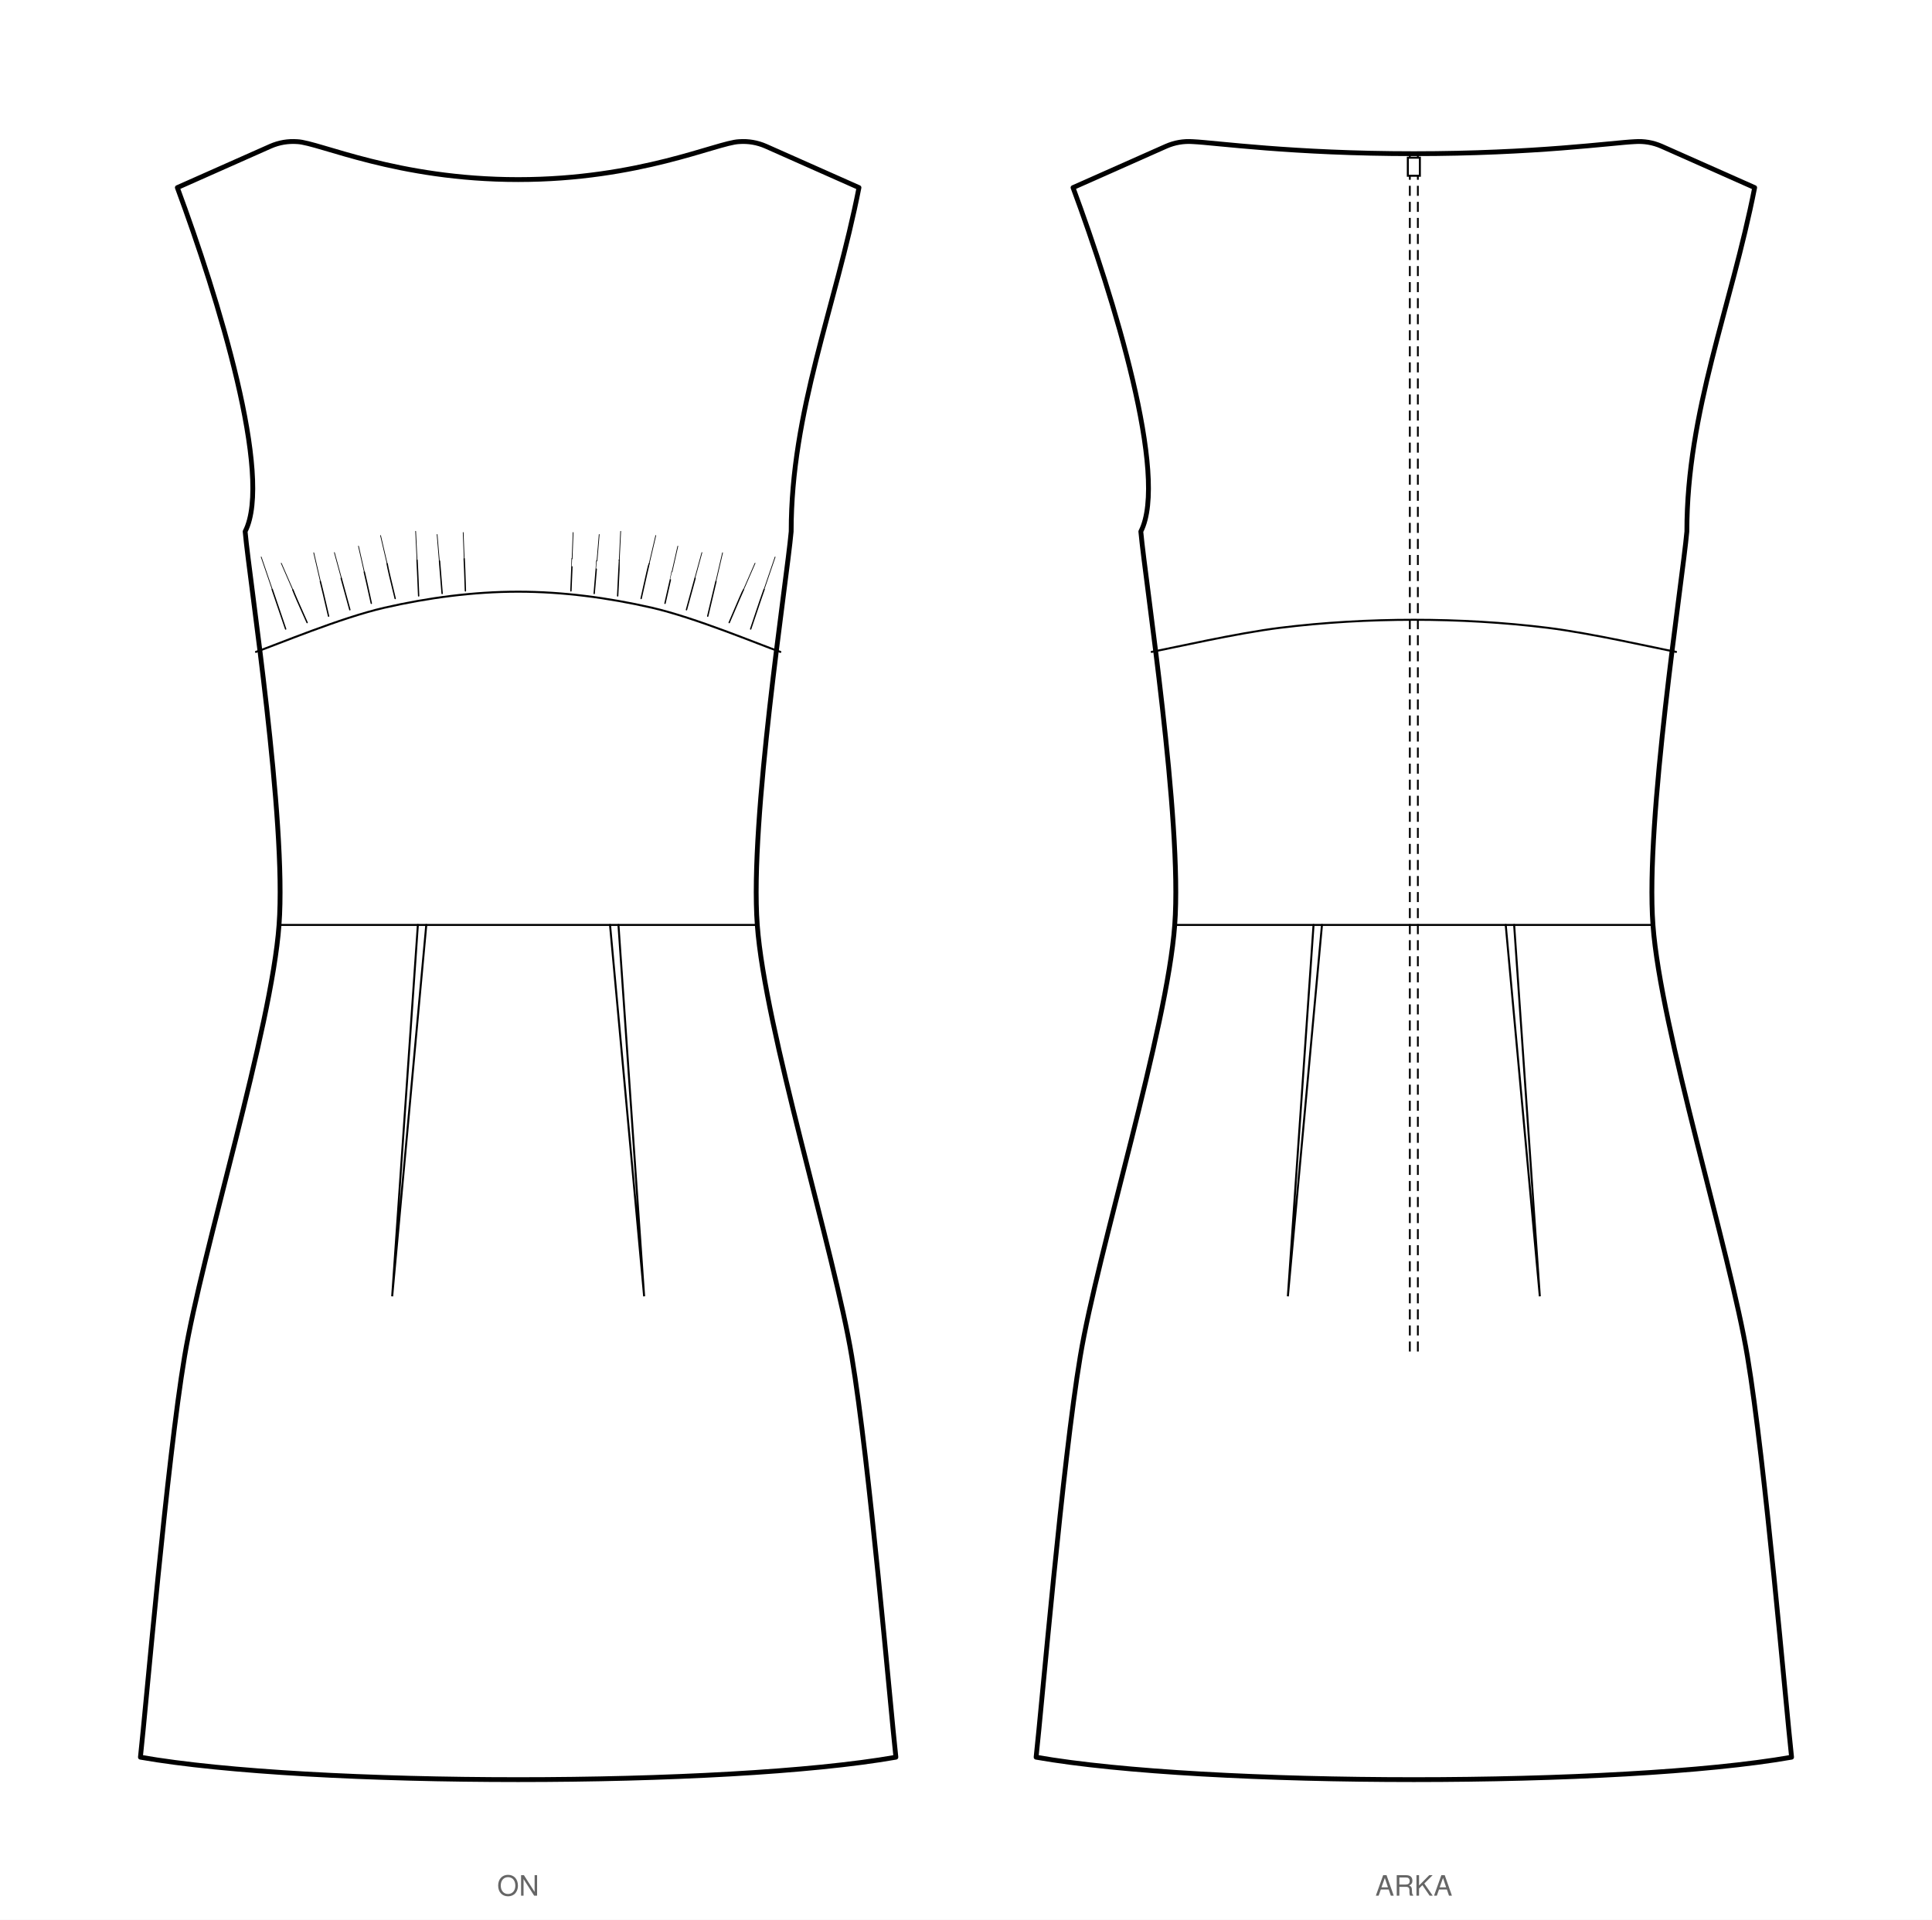
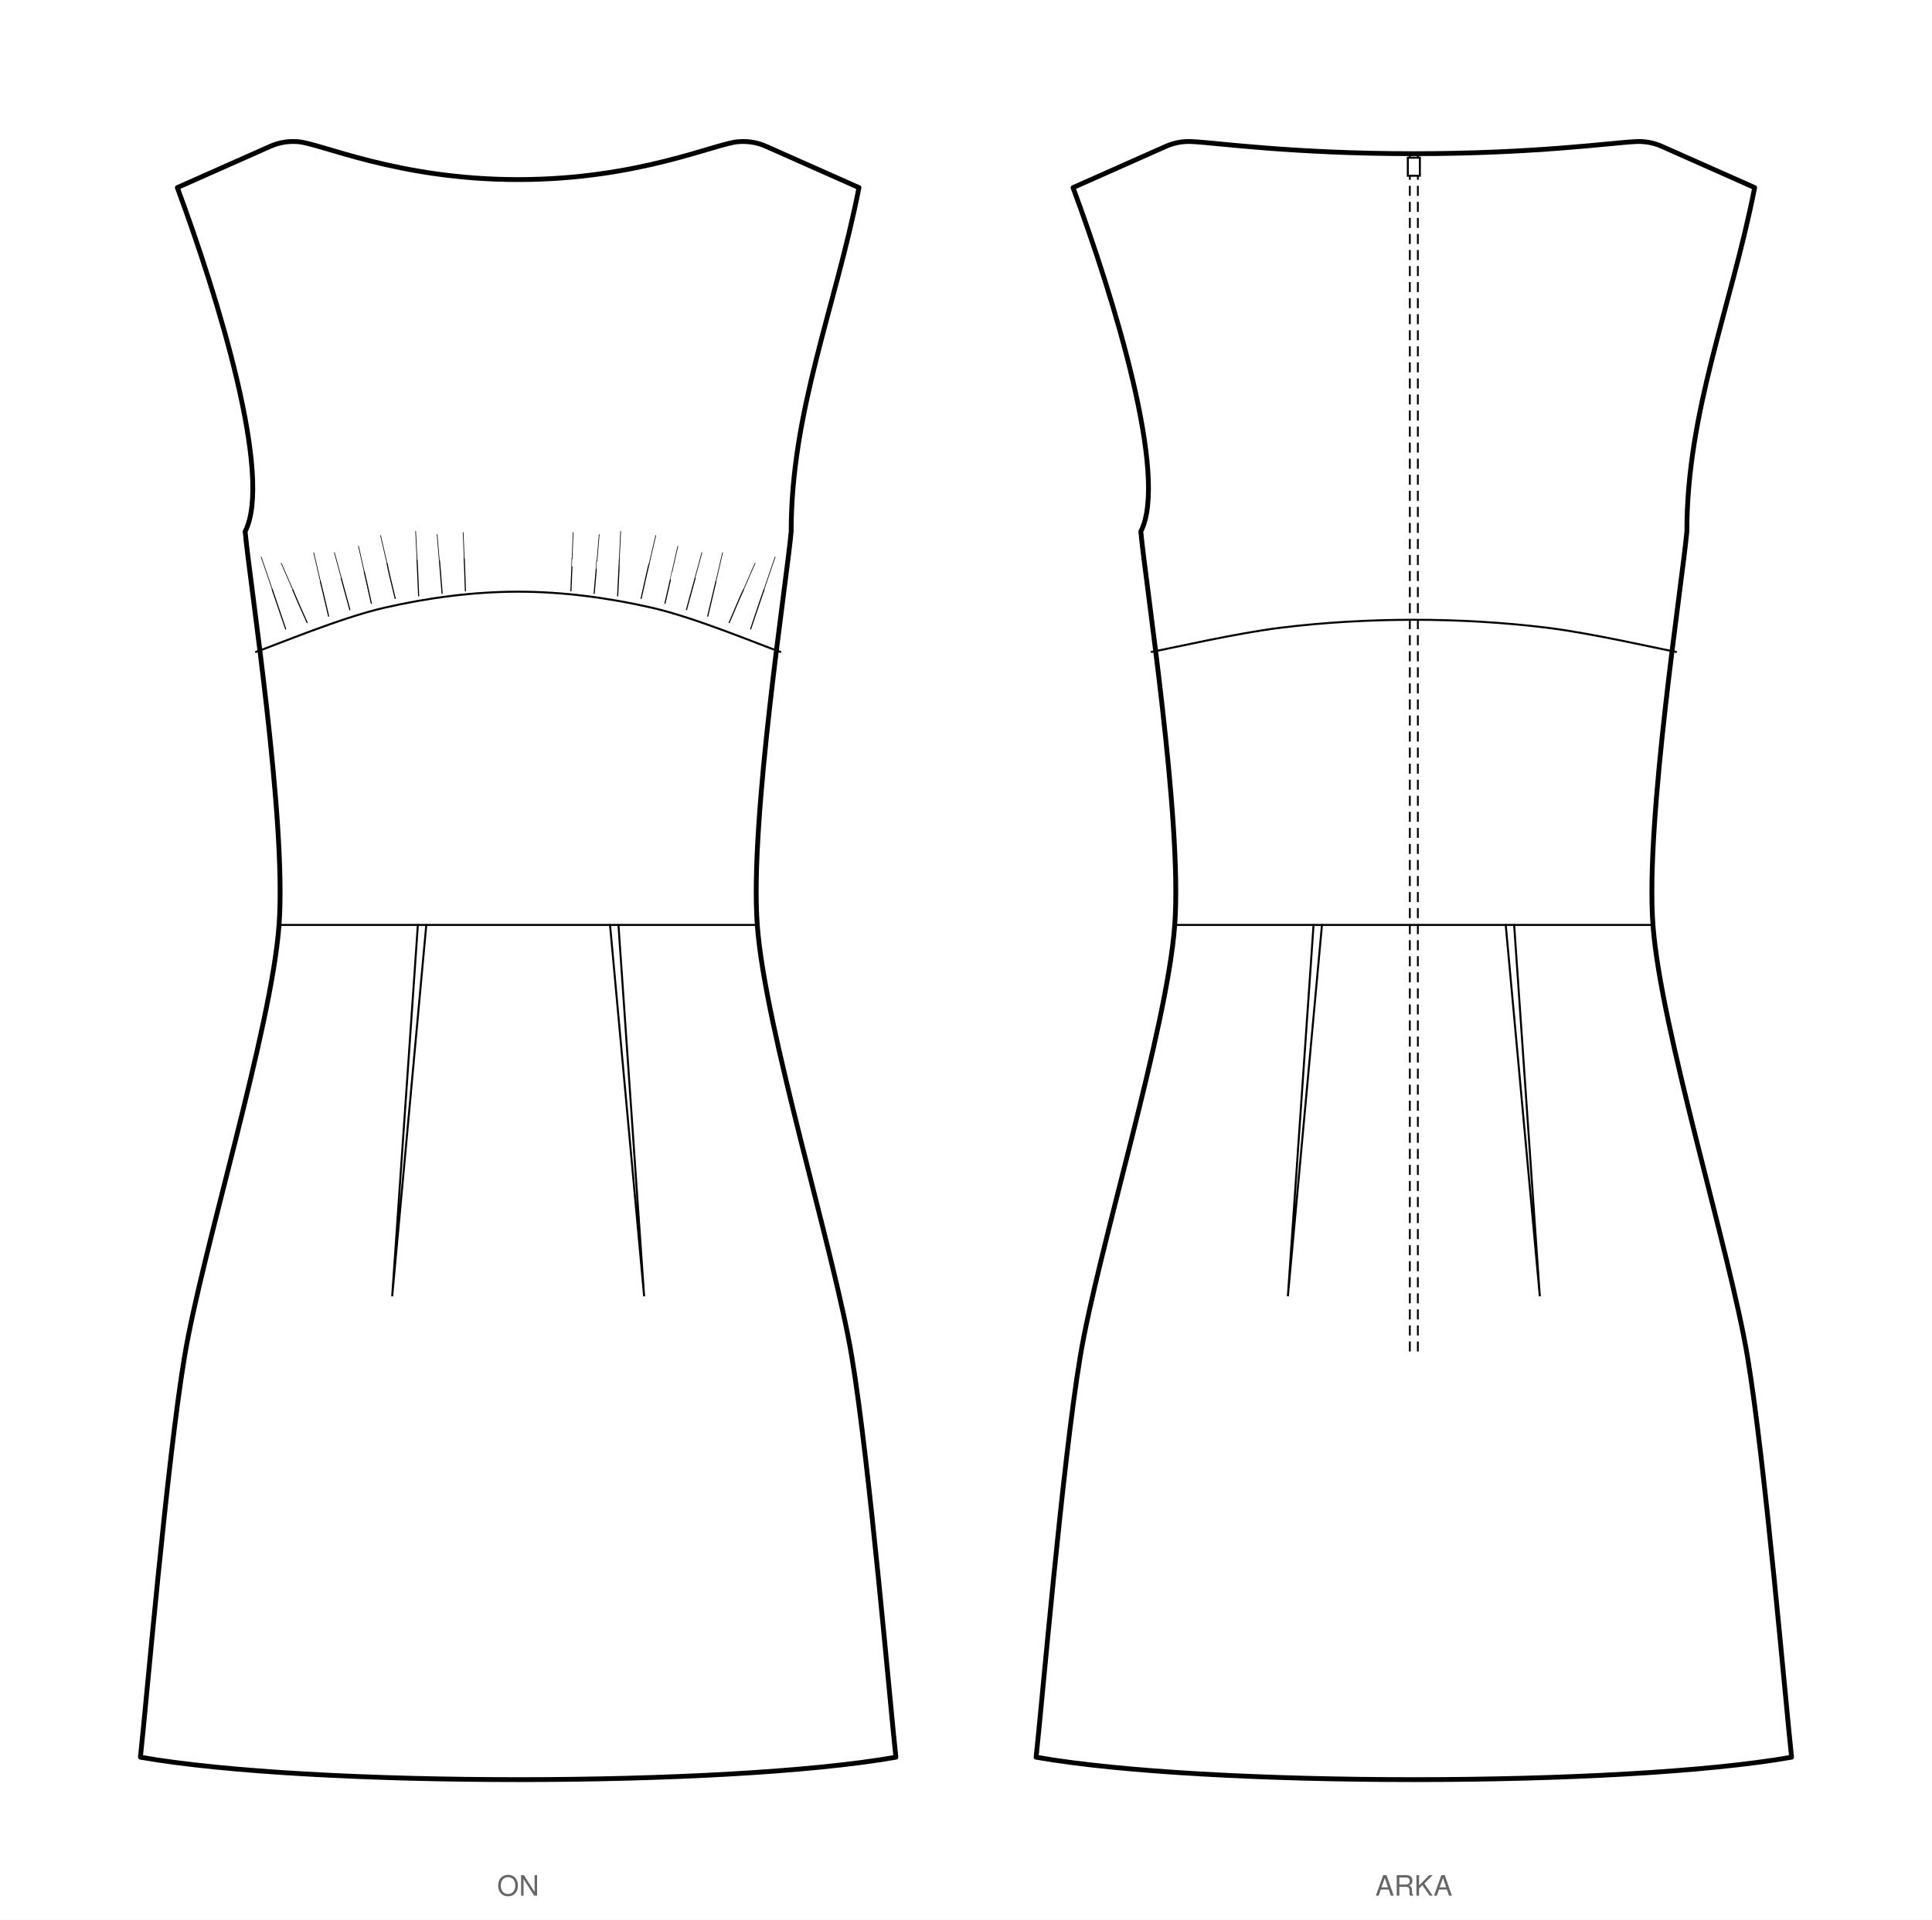
<svg xmlns="http://www.w3.org/2000/svg" viewBox="0 0 963.1 956.8" width="963.1mm" height="956.8mm" data-siluet="v1" data-kaynak="d7e45930ff2f2da60fb6733eaa86b7898bbb40680ee863c799f214f71c164c81">
  <rect width="963.1" height="956.8" fill="#fff" />
  <g transform="translate(258.3 46.6)" data-gorunum="on">
    <path d="M 0.0 42.9 C 60.5 42.9 99.1 24.5 110.1 24.0 Q 117.1 23.5 123.5 26.3 L 169.9 46.9 C 158.1 106.9 136.1 158.3 136.1 218.3 C 133.9 243.1 115.3 362.3 119.2 414.4 C 123.0 466.5 157.6 577.0 166.3 629.5 C 175.1 682.0 185.5 803.9 188.3 829.2 C 103.6 844.1 -103.6 844.1 -188.3 829.2 C -185.5 803.9 -175.1 682.0 -166.3 629.5 C -157.6 577.0 -123.0 466.5 -119.2 414.4 C -115.3 362.3 -133.9 243.1 -136.1 218.3 C -122.1 190.9 -149.6 101.7 -169.9 46.9 L -123.5 26.3 Q -117.1 23.5 -110.1 24.0 C -99.1 24.5 -60.5 42.9 0.0 42.9 Z" fill="#fff" stroke="#000" stroke-width="2.4" stroke-linejoin="round" />
    <path d="M -130.7 278.3 C -120.1 274.6 -88.5 261.3 -66.7 256.3 C -44.9 251.3 -22.2 248.3 0.0 248.3 C 22.2 248.3 44.9 251.3 66.7 256.3 C 88.5 261.3 120.1 274.6 130.7 278.3" fill="none" stroke="#000" stroke-width="1" stroke-linecap="round" />
    <path d="M -119.2 414.4 L 119.2 414.4" fill="none" stroke="#000" stroke-width="1" stroke-linecap="round" />
-     <path d="M 26.3 247.9 q 0.7 -16.0 0.6 -16.0" fill="none" stroke="#000" stroke-width="0.675" stroke-linecap="round" />
-     <path d="M 26.9 231.9 l 0.5 -13.1" fill="none" stroke="#000" stroke-width="0.36" stroke-linecap="round" />
-     <path d="M 37.9 249.2 q 1.4 -16.2 1.3 -16.2" fill="none" stroke="#000" stroke-width="0.675" stroke-linecap="round" />
-     <path d="M 39.3 233.0 l 1.1 -13.2" fill="none" stroke="#000" stroke-width="0.36" stroke-linecap="round" />
-     <path d="M 49.6 250.4 q 0.9 -17.7 0.8 -17.8" fill="none" stroke="#000" stroke-width="0.675" stroke-linecap="round" />
-     <path d="M 50.4 232.7 l 0.7 -14.5" fill="none" stroke="#000" stroke-width="0.36" stroke-linecap="round" />
-     <path d="M 61.3 251.7 q 3.8 -17.2 4.0 -17.3" fill="none" stroke="#000" stroke-width="0.675" stroke-linecap="round" />
-     <path d="M 65.3 234.4 l 3.3 -14.1" fill="none" stroke="#000" stroke-width="0.36" stroke-linecap="round" />
-     <path d="M 73.2 254.1 q 3.6 -15.6 3.5 -15.6" fill="none" stroke="#000" stroke-width="0.675" stroke-linecap="round" />
-     <path d="M 76.7 238.4 l 2.9 -12.8" fill="none" stroke="#000" stroke-width="0.36" stroke-linecap="round" />
-     <path d="M 83.9 257.3 q 4.3 -15.7 4.3 -15.7" fill="none" stroke="#000" stroke-width="0.675" stroke-linecap="round" />
-     <path d="M 88.1 241.6 l 3.5 -12.8" fill="none" stroke="#000" stroke-width="0.36" stroke-linecap="round" />
-     <path d="M 94.5 260.5 q 4.1 -17.2 4.1 -17.3" fill="none" stroke="#000" stroke-width="0.675" stroke-linecap="round" />
-     <path d="M 98.6 243.1 l 3.3 -14.2" fill="none" stroke="#000" stroke-width="0.36" stroke-linecap="round" />
-     <path d="M 105.2 263.7 q 6.9 -16.2 7.1 -16.3" fill="none" stroke="#000" stroke-width="0.675" stroke-linecap="round" />
-     <path d="M 112.3 247.4 l 5.8 -13.3" fill="none" stroke="#000" stroke-width="0.36" stroke-linecap="round" />
-     <path d="M 115.9 266.9 q 6.5 -19.4 6.7 -19.7" fill="none" stroke="#000" stroke-width="0.675" stroke-linecap="round" />
-     <path d="M 122.6 247.1 l 5.5 -16.1" fill="none" stroke="#000" stroke-width="0.36" stroke-linecap="round" />
-     <path d="M -26.3 247.9 q -0.4 -13.1 -0.6 -16.0" fill="none" stroke="#000" stroke-width="0.675" stroke-linecap="round" />
-     <path d="M -26.9 231.9 l -0.5 -13.1" fill="none" stroke="#000" stroke-width="0.36" stroke-linecap="round" />
-     <path d="M -37.9 249.2 q -1.1 -13.2 -1.3 -16.2" fill="none" stroke="#000" stroke-width="0.675" stroke-linecap="round" />
-     <path d="M -39.3 233.0 l -1.1 -13.2" fill="none" stroke="#000" stroke-width="0.36" stroke-linecap="round" />
-     <path d="M -49.6 250.4 q -0.6 -14.7 -0.8 -17.8" fill="none" stroke="#000" stroke-width="0.675" stroke-linecap="round" />
-     <path d="M -50.4 232.7 l -0.7 -14.5" fill="none" stroke="#000" stroke-width="0.36" stroke-linecap="round" />
-     <path d="M -61.3 251.7 q -3.5 -14.2 -4.0 -17.3" fill="none" stroke="#000" stroke-width="0.675" stroke-linecap="round" />
-     <path d="M -65.3 234.4 l -3.3 -14.1" fill="none" stroke="#000" stroke-width="0.36" stroke-linecap="round" />
-     <path d="M -73.2 254.1 q -2.8 -12.8 -3.5 -15.6" fill="none" stroke="#000" stroke-width="0.675" stroke-linecap="round" />
-     <path d="M -76.7 238.4 l -2.9 -12.8" fill="none" stroke="#000" stroke-width="0.36" stroke-linecap="round" />
-     <path d="M -83.9 257.3 q -3.5 -12.8 -4.3 -15.7" fill="none" stroke="#000" stroke-width="0.675" stroke-linecap="round" />
-     <path d="M -88.1 241.6 l -3.5 -12.8" fill="none" stroke="#000" stroke-width="0.36" stroke-linecap="round" />
-     <path d="M -94.5 260.5 q -3.3 -14.3 -4.1 -17.3" fill="none" stroke="#000" stroke-width="0.675" stroke-linecap="round" />
-     <path d="M -98.6 243.1 l -3.3 -14.2" fill="none" stroke="#000" stroke-width="0.36" stroke-linecap="round" />
-     <path d="M -105.2 263.7 q -6.0 -13.3 -7.1 -16.3" fill="none" stroke="#000" stroke-width="0.675" stroke-linecap="round" />
-     <path d="M -112.3 247.4 l -5.8 -13.3" fill="none" stroke="#000" stroke-width="0.36" stroke-linecap="round" />
-     <path d="M -115.9 266.9 q -5.6 -16.5 -6.7 -19.7" fill="none" stroke="#000" stroke-width="0.675" stroke-linecap="round" />
-     <path d="M -122.6 247.1 l -5.5 -16.1" fill="none" stroke="#000" stroke-width="0.36" stroke-linecap="round" />
+     <path d="M 26.3 247.9 q 0.7 -16.0 0.6 -16.0" fill="none" stroke="#000" stroke-width="0.55" stroke-linecap="round" />
+     <path d="M 26.9 231.9 l 0.5 -13.1" fill="none" stroke="#000" stroke-width="0.33" stroke-linecap="round" />
+     <path d="M 37.9 249.2 q 1.4 -16.2 1.3 -16.2" fill="none" stroke="#000" stroke-width="0.55" stroke-linecap="round" />
+     <path d="M 39.3 233.0 l 1.1 -13.2" fill="none" stroke="#000" stroke-width="0.33" stroke-linecap="round" />
+     <path d="M 49.6 250.4 q 0.9 -17.7 0.8 -17.8" fill="none" stroke="#000" stroke-width="0.55" stroke-linecap="round" />
+     <path d="M 50.4 232.7 l 0.7 -14.5" fill="none" stroke="#000" stroke-width="0.33" stroke-linecap="round" />
+     <path d="M 61.3 251.7 q 3.8 -17.2 4.0 -17.3" fill="none" stroke="#000" stroke-width="0.55" stroke-linecap="round" />
+     <path d="M 65.3 234.4 l 3.3 -14.1" fill="none" stroke="#000" stroke-width="0.33" stroke-linecap="round" />
+     <path d="M 73.2 254.1 q 3.6 -15.6 3.5 -15.6" fill="none" stroke="#000" stroke-width="0.55" stroke-linecap="round" />
+     <path d="M 76.7 238.4 l 2.9 -12.8" fill="none" stroke="#000" stroke-width="0.33" stroke-linecap="round" />
+     <path d="M 83.9 257.3 q 4.3 -15.7 4.3 -15.7" fill="none" stroke="#000" stroke-width="0.55" stroke-linecap="round" />
+     <path d="M 88.1 241.6 l 3.5 -12.8" fill="none" stroke="#000" stroke-width="0.33" stroke-linecap="round" />
+     <path d="M 94.5 260.5 q 4.1 -17.2 4.1 -17.3" fill="none" stroke="#000" stroke-width="0.55" stroke-linecap="round" />
+     <path d="M 98.6 243.1 l 3.3 -14.2" fill="none" stroke="#000" stroke-width="0.33" stroke-linecap="round" />
+     <path d="M 105.2 263.7 q 6.9 -16.2 7.1 -16.3" fill="none" stroke="#000" stroke-width="0.55" stroke-linecap="round" />
+     <path d="M 112.3 247.4 l 5.8 -13.3" fill="none" stroke="#000" stroke-width="0.33" stroke-linecap="round" />
+     <path d="M 115.9 266.9 q 6.5 -19.4 6.7 -19.7" fill="none" stroke="#000" stroke-width="0.55" stroke-linecap="round" />
+     <path d="M 122.6 247.1 l 5.5 -16.1" fill="none" stroke="#000" stroke-width="0.33" stroke-linecap="round" />
+     <path d="M -26.3 247.9 q -0.4 -13.1 -0.6 -16.0" fill="none" stroke="#000" stroke-width="0.55" stroke-linecap="round" />
+     <path d="M -26.9 231.9 l -0.5 -13.1" fill="none" stroke="#000" stroke-width="0.33" stroke-linecap="round" />
+     <path d="M -37.9 249.2 q -1.1 -13.2 -1.3 -16.2" fill="none" stroke="#000" stroke-width="0.55" stroke-linecap="round" />
+     <path d="M -39.3 233.0 l -1.1 -13.2" fill="none" stroke="#000" stroke-width="0.33" stroke-linecap="round" />
+     <path d="M -49.6 250.4 q -0.6 -14.7 -0.8 -17.8" fill="none" stroke="#000" stroke-width="0.55" stroke-linecap="round" />
+     <path d="M -50.4 232.7 l -0.7 -14.5" fill="none" stroke="#000" stroke-width="0.33" stroke-linecap="round" />
+     <path d="M -61.3 251.7 q -3.5 -14.2 -4.0 -17.3" fill="none" stroke="#000" stroke-width="0.55" stroke-linecap="round" />
+     <path d="M -65.3 234.4 l -3.3 -14.1" fill="none" stroke="#000" stroke-width="0.33" stroke-linecap="round" />
+     <path d="M -73.2 254.1 q -2.8 -12.8 -3.5 -15.6" fill="none" stroke="#000" stroke-width="0.55" stroke-linecap="round" />
+     <path d="M -76.7 238.4 l -2.9 -12.8" fill="none" stroke="#000" stroke-width="0.33" stroke-linecap="round" />
+     <path d="M -83.9 257.3 q -3.5 -12.8 -4.3 -15.7" fill="none" stroke="#000" stroke-width="0.55" stroke-linecap="round" />
+     <path d="M -88.1 241.6 l -3.5 -12.8" fill="none" stroke="#000" stroke-width="0.33" stroke-linecap="round" />
+     <path d="M -94.5 260.5 q -3.3 -14.3 -4.1 -17.3" fill="none" stroke="#000" stroke-width="0.55" stroke-linecap="round" />
+     <path d="M -98.6 243.1 l -3.3 -14.2" fill="none" stroke="#000" stroke-width="0.33" stroke-linecap="round" />
+     <path d="M -105.2 263.7 q -6.0 -13.3 -7.1 -16.3" fill="none" stroke="#000" stroke-width="0.55" stroke-linecap="round" />
+     <path d="M -112.3 247.4 l -5.8 -13.3" fill="none" stroke="#000" stroke-width="0.33" stroke-linecap="round" />
+     <path d="M -115.9 266.9 q -5.6 -16.5 -6.7 -19.7" fill="none" stroke="#000" stroke-width="0.55" stroke-linecap="round" />
+     <path d="M -122.6 247.1 l -5.5 -16.1" fill="none" stroke="#000" stroke-width="0.33" stroke-linecap="round" />
    <path d="M 45.8 414.4 L 62.8 599.5 L 50.0 414.4" fill="none" stroke="#000" stroke-width="1" stroke-linecap="round" />
    <path d="M -45.8 414.4 L -62.8 599.5 L -50.0 414.4" fill="none" stroke="#000" stroke-width="1" stroke-linecap="round" />
  </g>
  <text x="258.3" y="944.8" font-family="Helvetica, Arial, sans-serif" font-size="14" text-anchor="middle" fill="#666">ON</text>
  <g transform="translate(704.8 46.6)" data-gorunum="arka">
    <path d="M 0.0 30.0 C 60.5 30.0 99.1 24.5 110.1 24.0 Q 117.1 23.5 123.5 26.3 L 169.9 46.9 C 158.1 106.9 136.1 158.3 136.1 218.3 C 133.9 243.1 115.3 362.3 119.2 414.4 C 123.0 466.5 157.6 577.0 166.3 629.5 C 175.1 682.0 185.5 803.9 188.3 829.2 C 103.6 844.1 -103.6 844.1 -188.3 829.2 C -185.5 803.9 -175.1 682.0 -166.3 629.5 C -157.6 577.0 -123.0 466.5 -119.2 414.4 C -115.3 362.3 -133.9 243.1 -136.1 218.3 C -122.1 190.9 -149.6 101.7 -169.9 46.9 L -123.5 26.3 Q -117.1 23.5 -110.1 24.0 C -99.1 24.5 -60.5 30.0 0.0 30.0 Z" fill="#fff" stroke="#000" stroke-width="2.4" stroke-linejoin="round" />
    <path d="M -119.2 414.4 L 119.2 414.4" fill="none" stroke="#000" stroke-width="1" stroke-linecap="round" />
    <path d="M -130.7 278.3 C -120.1 276.3 -88.5 269.0 -66.7 266.3 C -44.9 263.6 -22.2 262.3 0.0 262.3 C 22.2 262.3 44.9 263.6 66.7 266.3 C 88.5 269.0 120.1 276.3 130.7 278.3" fill="none" stroke="#000" stroke-width="1" stroke-linecap="round" />
    <path d="M 45.8 414.4 L 62.8 599.5 L 50.0 414.4" fill="none" stroke="#000" stroke-width="1" stroke-linecap="round" />
    <path d="M -45.8 414.4 L -62.8 599.5 L -50.0 414.4" fill="none" stroke="#000" stroke-width="1" stroke-linecap="round" />
    <path d="M -2.0 30.0 L -2.0 629.5 M 2.0 30.0 L 2.0 629.5" fill="none" stroke="#000" stroke-width="0.9" stroke-dasharray="5,3" />
    <rect x="-3.0" y="32.0" width="6" height="9" fill="#fff" stroke="#000" stroke-width="1" />
  </g>
  <text x="704.8" y="944.8" font-family="Helvetica, Arial, sans-serif" font-size="14" text-anchor="middle" fill="#666">ARKA</text>
</svg>
